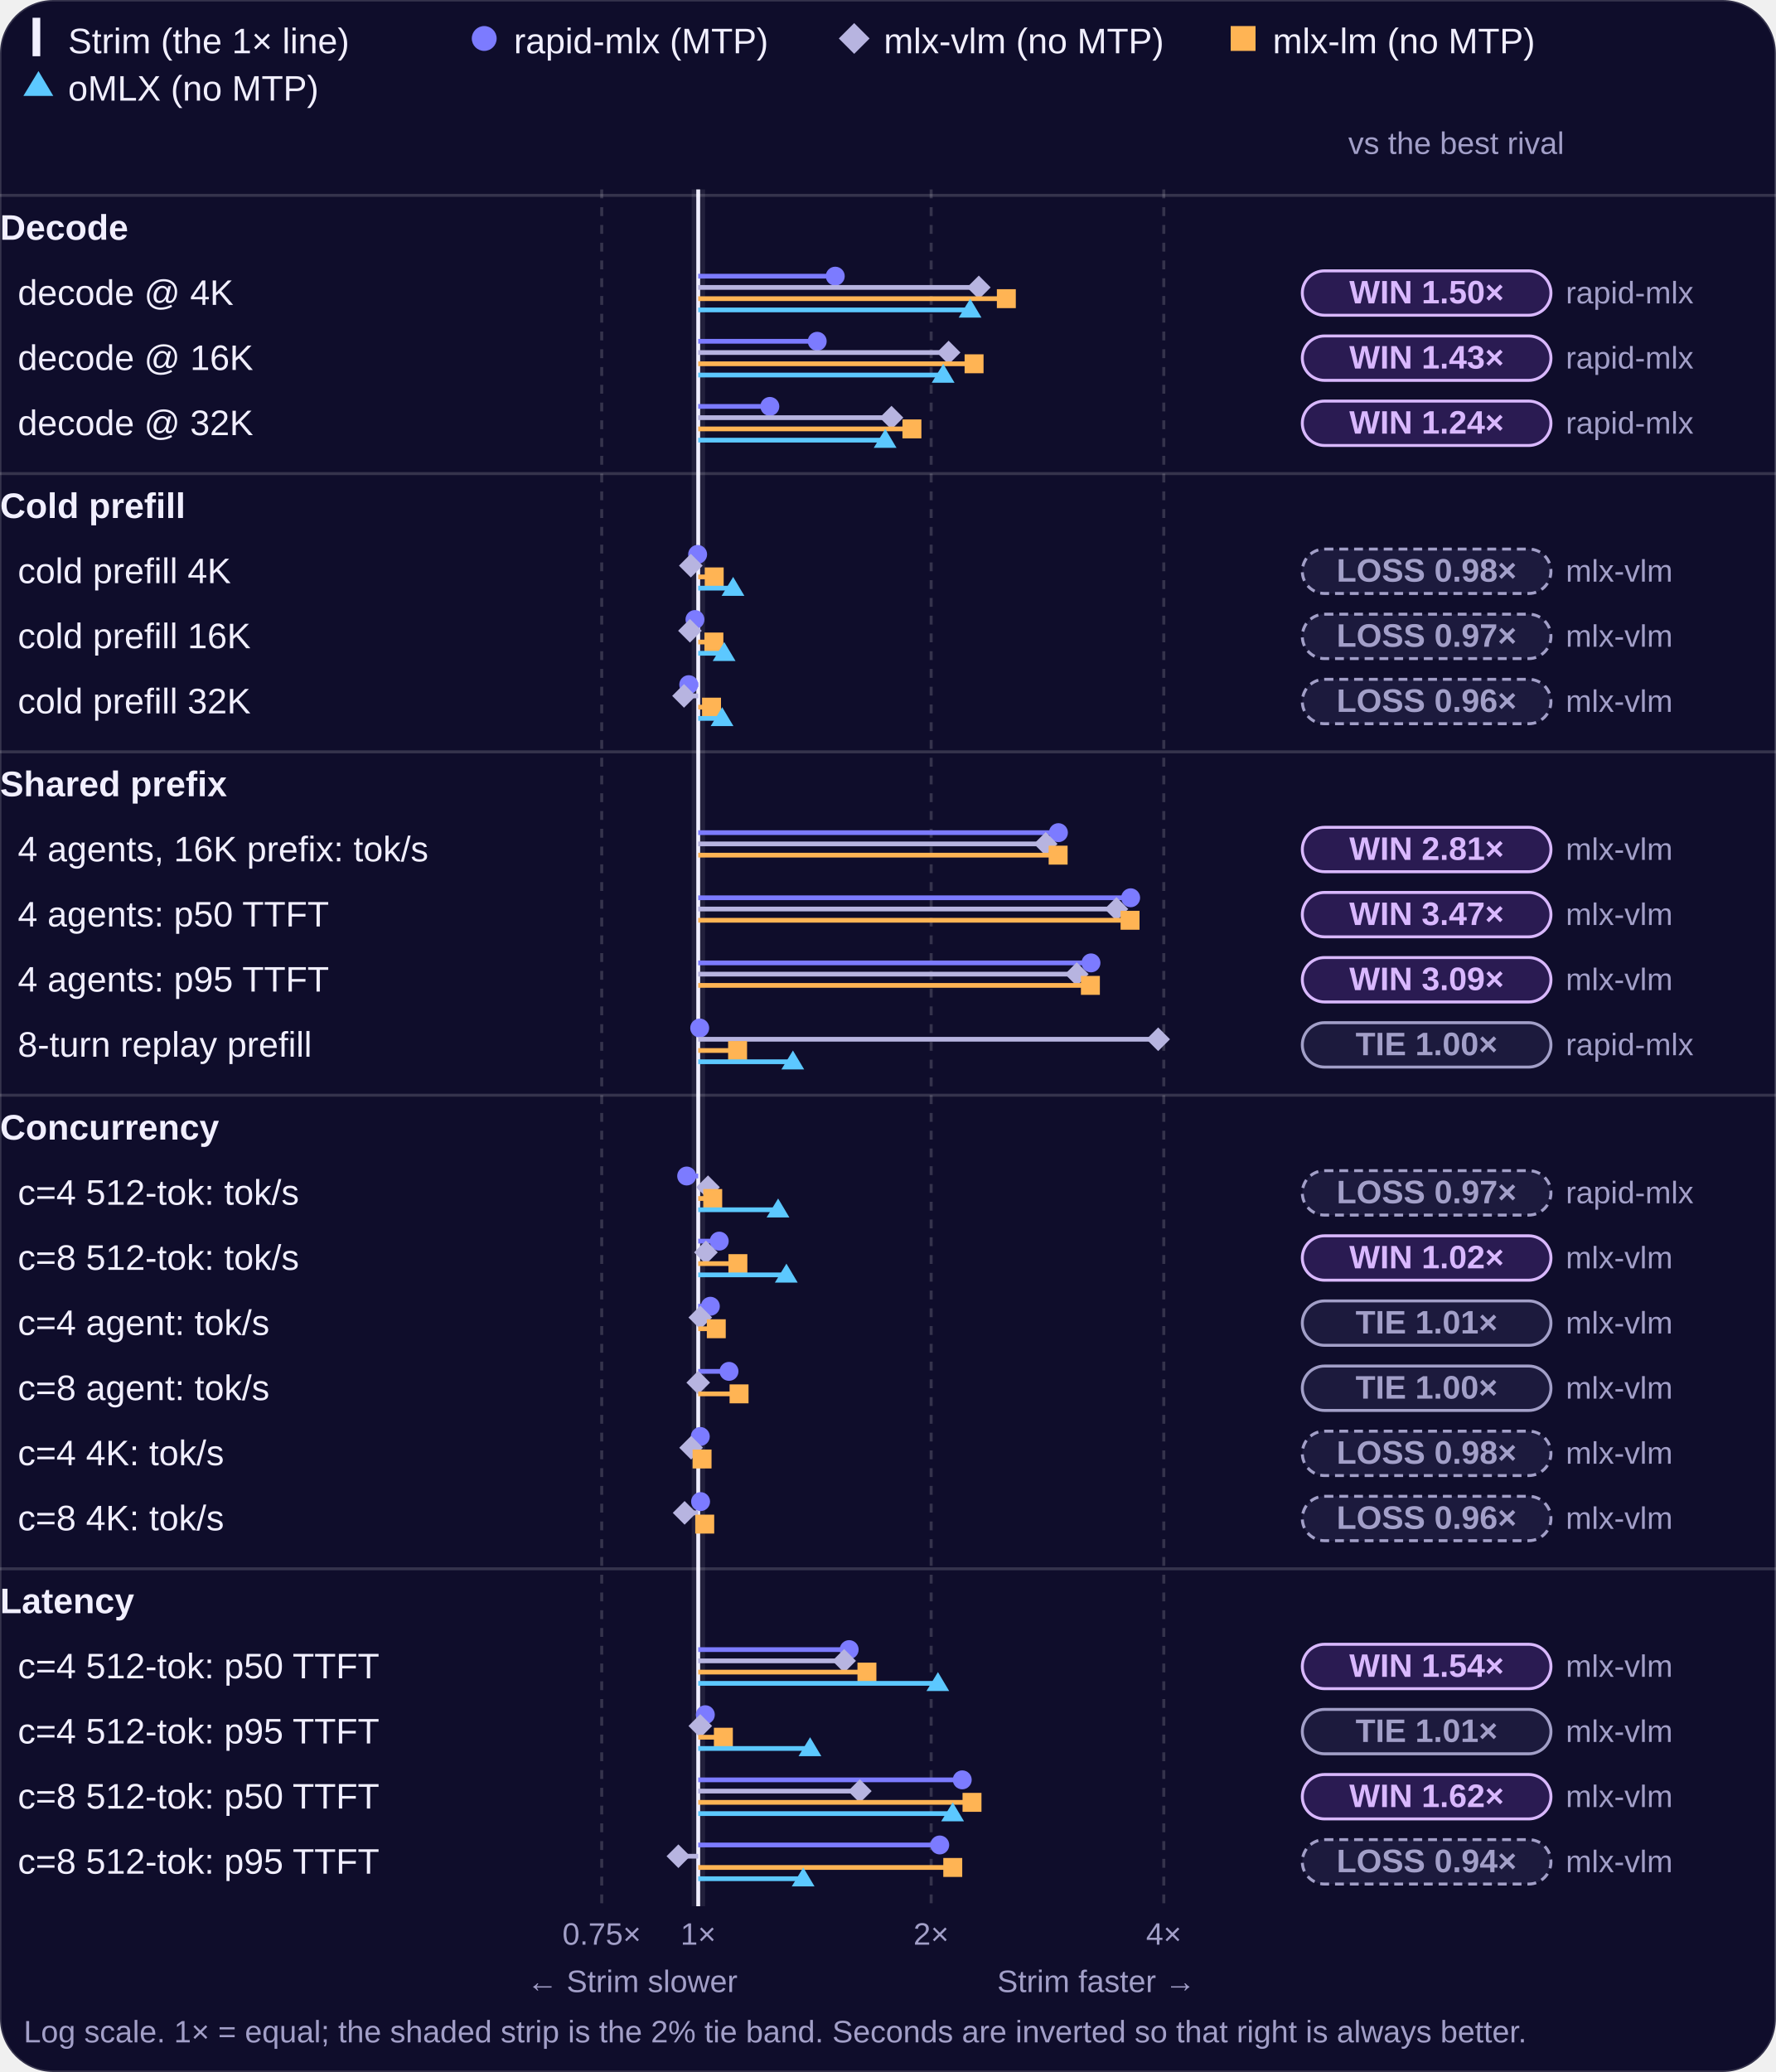
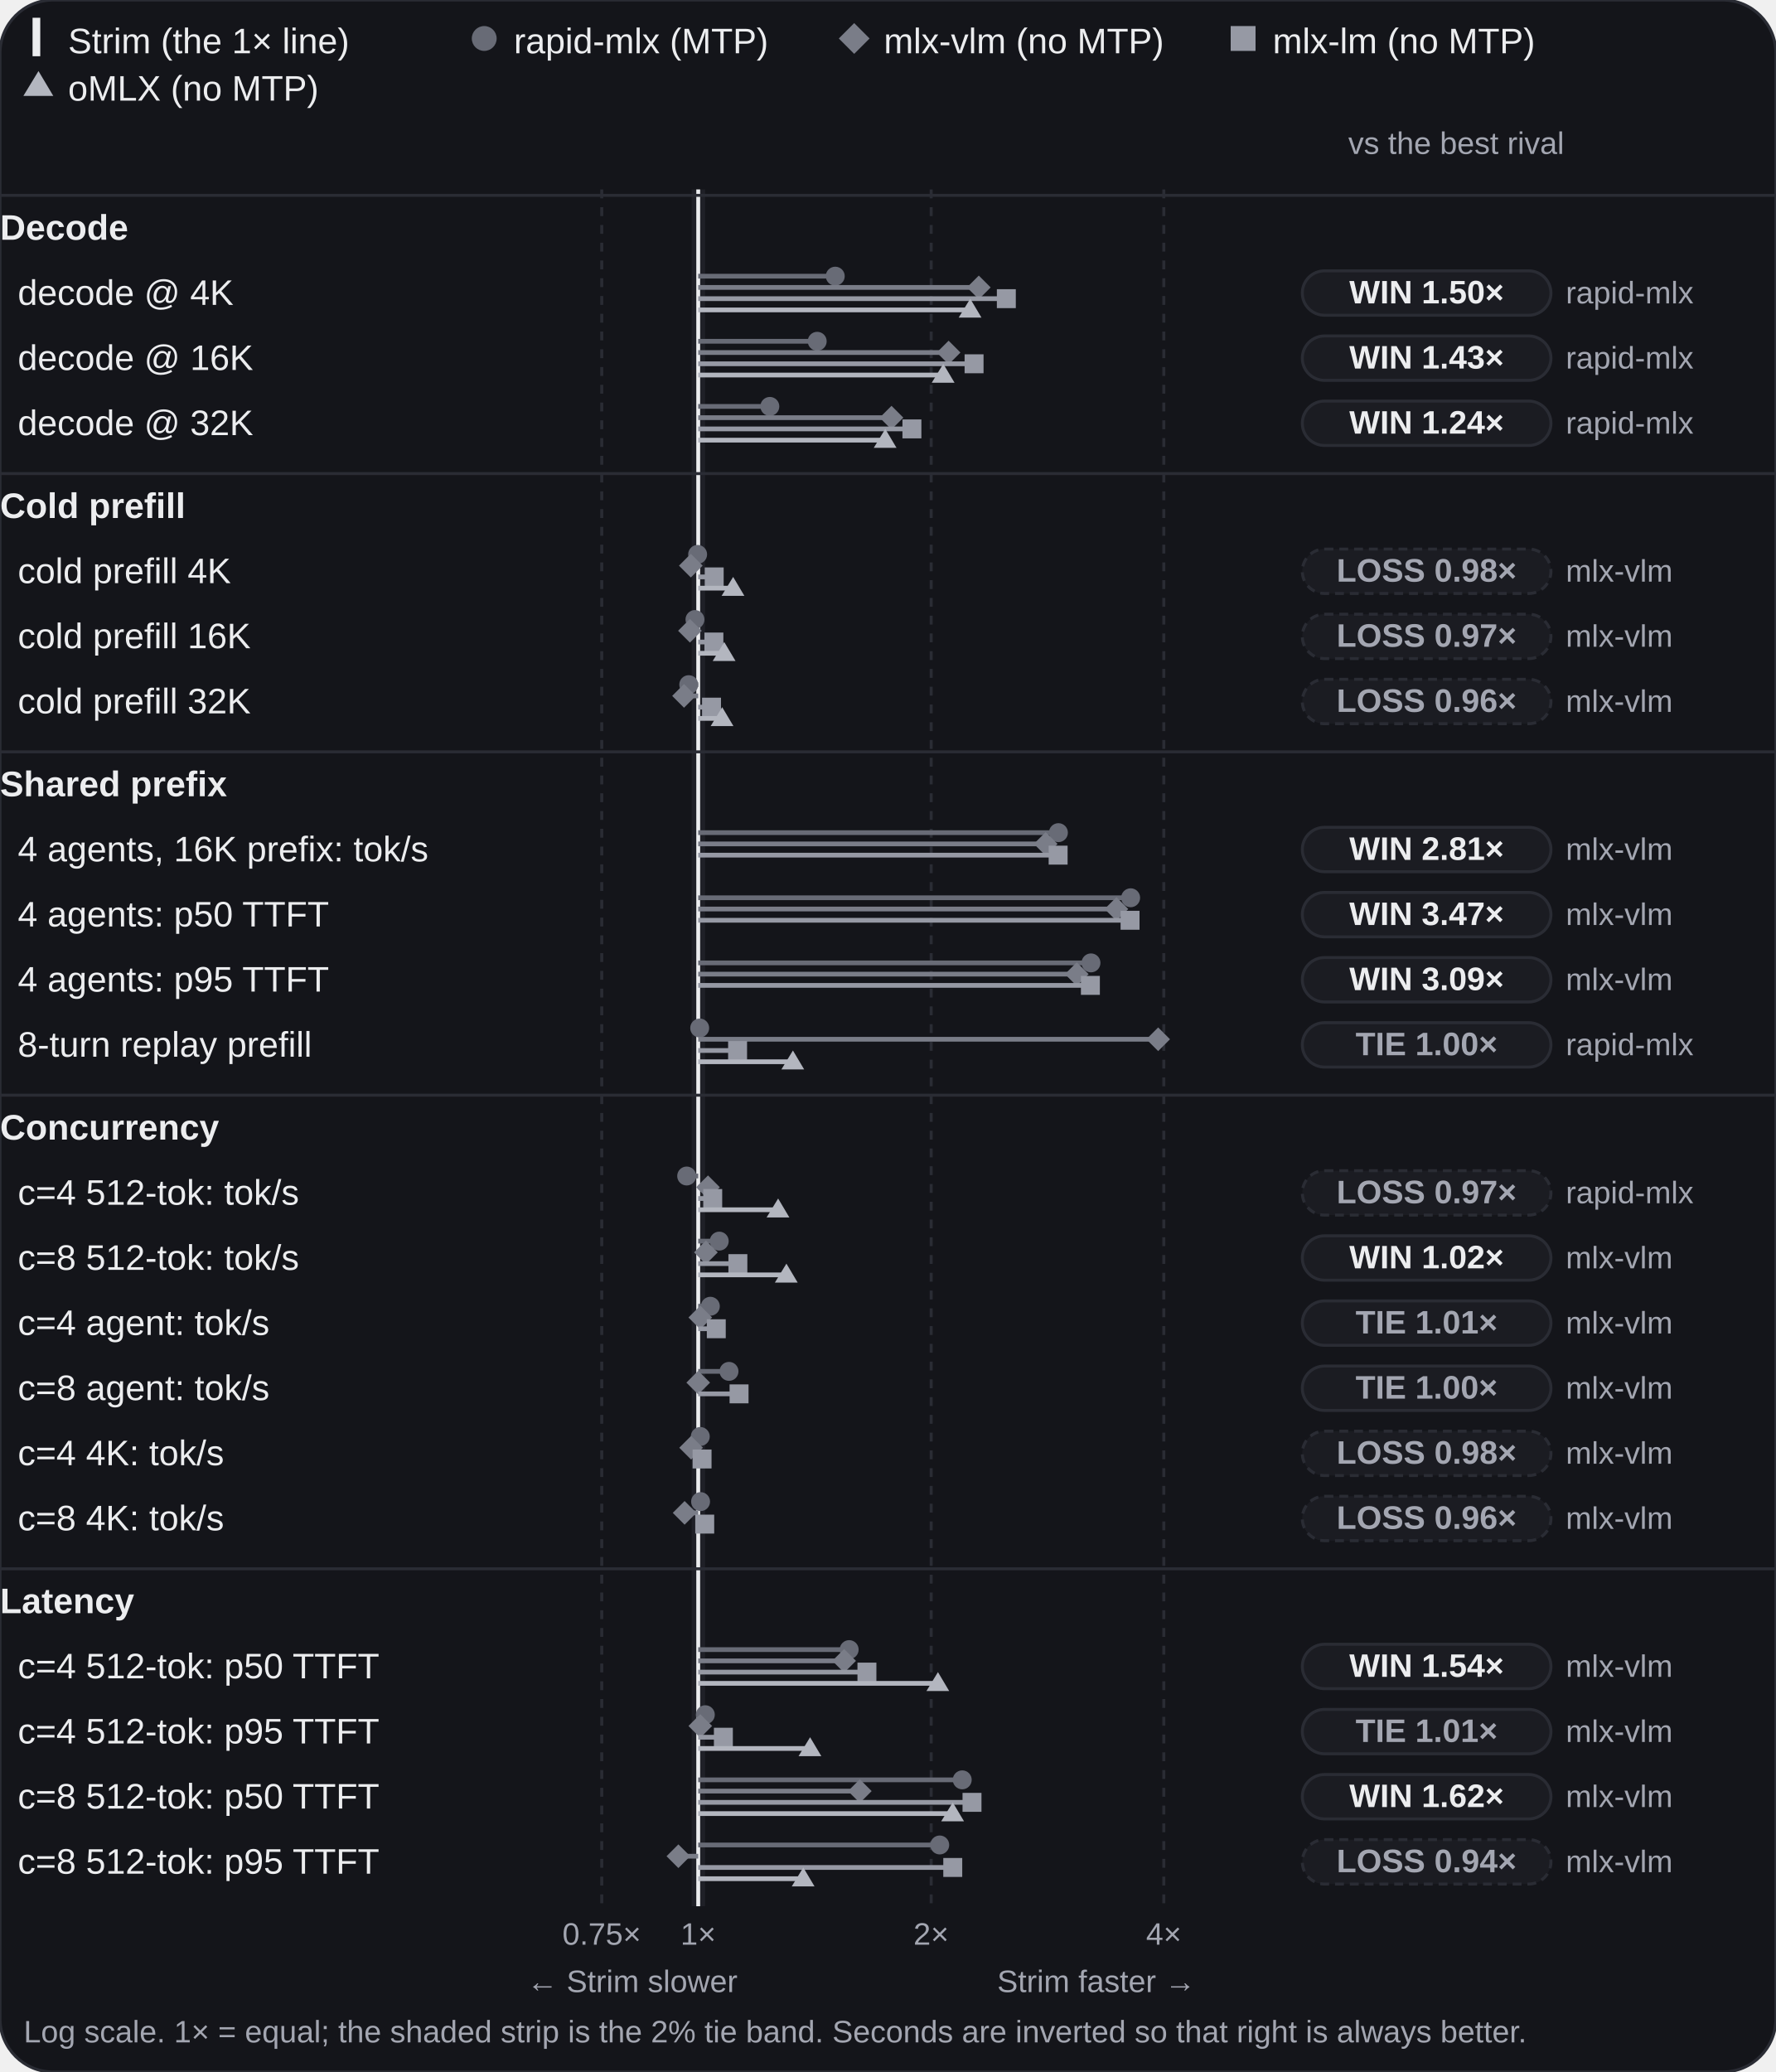
<svg xmlns="http://www.w3.org/2000/svg" class="hv" viewBox="0 0 600 700" role="img" aria-labelledby="hv1-t hv1-d" width="600" height="700">
-   <style>.hv text{font:12px -apple-system,"Helvetica Neue",Arial,system-ui,sans-serif;fill:#F1EFFF}
+   <style>.hv text{font:12px -apple-system,"Helvetica Neue",Arial,system-ui,sans-serif;fill:#ECEDEF}
.hv .mo{font-family:ui-monospace,SFMono-Regular,Menlo,Consolas,monospace}
- .hv .m{fill:#A29FC8}.hv .b{font-weight:700}.hv .s{font-size:10.5px}.hv .c{text-anchor:middle}.hv .e{text-anchor:end}
- .hv .bg{fill:#0F0D2B;stroke:rgba(255,255,255,.16)}.hv .hl{fill:#181640}.hv .g{stroke:rgba(255,255,255,.16);stroke-width:1;fill:none}.hv .d{stroke-dasharray:3 3}
- .hv .bd{fill:rgba(255,255,255,.16);opacity:.5}.hv .o{stroke:#F1EFFF;stroke-width:1.3}
- .hv .fg{fill:#F1EFFF}.hv .fs{fill:#FF4FD0}.hv .fr{fill:#7C7BFF}.hv .fv{fill:#B7B4E0}.hv .fq{fill:#FFB454}.hv .fp{fill:#5CC8FF}
- .hv .ls{stroke:#FF4FD0}.hv .lr{stroke:#7C7BFF;stroke-width:1.6}.hv .lv{stroke:#B7B4E0;stroke-width:1.6}.hv .lq{stroke:#FFB454;stroke-width:1.6}.hv .lp{stroke:#5CC8FF;stroke-width:1.6}
- .hv .pw rect{fill:#2A1B52;stroke:#D9B8FF}.hv .pl rect{fill:#1C1A3D;stroke:#A29FC8;stroke-dasharray:3 2}.hv .pt rect{fill:#1C1A3D;stroke:#A29FC8}
- .hv .pw text{fill:#D9B8FF}.hv .pl text{fill:#A29FC8}.hv .pt text{fill:#A29FC8}
+ .hv .m{fill:#A3A6B1}.hv .b{font-weight:700}.hv .s{font-size:10.5px}.hv .c{text-anchor:middle}.hv .e{text-anchor:end}
+ .hv .bg{fill:#14151A;stroke:#2A2C34}.hv .hl{fill:#1B1C22}.hv .g{stroke:#2A2C34;stroke-width:1;fill:none}.hv .d{stroke-dasharray:3 3}
+ .hv .bd{fill:#2A2C34;opacity:.5}.hv .o{stroke:#ECEDEF;stroke-width:1.3}
+ .hv .fg{fill:#ECEDEF}.hv .fs{fill:#7C7CF5}.hv .fr{fill:#686B76}.hv .fv{fill:#7A7D88}.hv .fq{fill:#9699A4}.hv .fp{fill:#B3B6BF}
+ .hv .ls{stroke:#7C7CF5}.hv .lr{stroke:#686B76;stroke-width:1.6}.hv .lv{stroke:#7A7D88;stroke-width:1.6}.hv .lq{stroke:#9699A4;stroke-width:1.6}.hv .lp{stroke:#B3B6BF;stroke-width:1.6}
+ .hv .pw rect,.hv .pl rect,.hv .pt rect{fill:#1B1C22;stroke:#2A2C34}.hv .pl rect{stroke-dasharray:3 2}
+ .hv .pw text{fill:#ECEDEF}.hv .pl text{fill:#A3A6B1}.hv .pt text{fill:#A3A6B1}
.hv .pw text,.hv .pl text,.hv .pt text{font-size:11px;font-weight:700}
.hv .hh{font-size:13px;font-weight:700}.hv .hv1{font-weight:700}
- .hv .nltk{stroke:#A29FC8;opacity:.55}.hv .nlld{stroke:#A29FC8;stroke-width:1;opacity:.5;stroke-dasharray:2 3}.hv .nlld.hot{stroke:#FF4FD0;opacity:.8}
- .hv .nldot{fill:#0F0D2B;stroke:#F1EFFF;stroke-width:2}.hv .nlspec{fill:#fff;opacity:.5}
- .hv .nlwk{stroke:#A29FC8;stroke-width:2.5;opacity:.6;stroke-linecap:round}
- .hv .nlv{font-size:17px;font-weight:600}.hv .nln{font-size:12.5px;fill:#A29FC8}.hv .nln.hot{fill:#F1EFFF;font-weight:600;font-size:14px}
+ .hv .nltk{stroke:#A3A6B1;opacity:.55}.hv .nlld{stroke:#A3A6B1;stroke-width:1;opacity:.5;stroke-dasharray:2 3}.hv .nlld.hot{stroke:#7C7CF5;opacity:.8}
+ .hv .nlaxis{stroke:#2A2C34;stroke-width:1.5}.hv .strim-dot{fill:#7C7CF5;stroke:#7C7CF5;stroke-width:2}.hv .strim-track{stroke:#7C7CF5;opacity:1}
+ .hv .nldot{fill:#14151A;stroke:#A3A6B1;stroke-width:2}.hv .nlspec{fill:#ECEDEF;opacity:.5}
+ .hv .nlwk{stroke:#A3A6B1;stroke-width:2.5;opacity:.6;stroke-linecap:round}
+ .hv .nlv{font-size:17px;font-weight:600}.hv .nln{font-size:12.5px;fill:#A3A6B1}.hv .nln.hot{fill:#ECEDEF;font-weight:600;font-size:14px}
.hv .nlv.hot{font-family:"Space Grotesk",-apple-system,"Helvetica Neue",Arial,sans-serif;font-size:54px;font-weight:700;letter-spacing:-.04em}
- .hv .tk{font-size:12px;fill:#A29FC8}
- .hv .gcard{fill:rgba(255,255,255,.1);stroke:rgba(255,255,255,.16)}.hv .gcard.loss{stroke-dasharray:5 4}
- .hv .gb{fill:none;stroke:rgba(255,255,255,.16);stroke-width:5;stroke-linecap:round}.hv .gv{fill:none;stroke-width:5;stroke-linecap:round}.hv .gv.lose{stroke:#A29FC8}
- .hv .g1{stroke:#F1EFFF;stroke-width:1.5;opacity:.6}.hv .gd{fill:#F1EFFF}.hv .gd.lose{fill:#A29FC8}
- .hv .gnum{font-size:30px;font-weight:700;letter-spacing:-.04em}.hv .gnum.lose{fill:#A29FC8}
- .hv .chipr{fill:none;stroke:#A29FC8}</style>
+ .hv .tk{font-size:12px;fill:#A3A6B1}
+ .hv .gcard{fill:#14151A;stroke:#2A2C34}.hv .gcard.loss{stroke-dasharray:5 4}
+ .hv .gb{fill:none;stroke:#2A2C34;stroke-width:5;stroke-linecap:round}.hv .gv{fill:none;stroke-width:5;stroke-linecap:round}.hv .gv.lose{stroke:#A3A6B1}
+ .hv .g1{stroke:#ECEDEF;stroke-width:1.5;opacity:.6}.hv .gd{fill:#ECEDEF}.hv .gd.lose{fill:#A3A6B1}
+ .hv .gnum{font-size:30px;font-weight:700;letter-spacing:-.04em}.hv .gnum.lose{fill:#A3A6B1}
+ .hv .chipr{fill:none;stroke:#A3A6B1}</style>
  <rect class="bg" width="600" height="700" rx="18" />
  <rect x="11" y="6" width="2.6" height="13" class="fg" />
  <text x="23" y="18">Strim (the 1× line)</text>
  <circle class="fr" cx="163.6" cy="13" r="4.2" />
  <text x="173.6" y="18">rapid-mlx (MTP)</text>
  <path class="fv" d="M288.6 7.8 l5.2 5.2 -5.2 5.2 -5.2 -5.2z" />
  <text x="298.6" y="18">mlx-vlm (no MTP)</text>
  <rect class="fq" x="415.8" y="8.8" width="8.4" height="8.4" />
  <text x="430" y="18">mlx-lm (no MTP)</text>
  <path class="fp" d="M13 24 l5 8.4 h-10.1z" />
  <text x="23" y="34">oMLX (no MTP)</text>
  <text class="m s c" x="492" y="52">vs the best rival</text>
  <rect class="bd" x="233.7" y="64" width="4.5" height="580" />
  <line class="g d" x1="203.3" x2="203.3" y1="64" y2="644" />
  <text class="m s c" x="203.3" y="657">0.75×</text>
  <line class="o" x1="235.9" x2="235.9" y1="64" y2="644" />
  <text class="m s c" x="235.9" y="657">1×</text>
  <line class="g d" x1="314.6" x2="314.6" y1="64" y2="644" />
  <text class="m s c" x="314.6" y="657">2×</text>
  <line class="g d" x1="393.2" x2="393.2" y1="64" y2="644" />
  <text class="m s c" x="393.2" y="657">4×</text>
  <text class="m s" x="178" y="673">← Strim slower</text>
  <text class="m s e" x="404" y="673">Strim faster →</text>
  <text class="m s" x="8" y="690">Log scale. 1× = equal; the shaded strip is the 2% tie band. Seconds are inverted so that right is always better.</text>
  <line class="g" x1="0" x2="600" y1="66" y2="66" />
  <text class="b" x="0" y="81">Decode</text>
  <g>
    <text x="6" y="103">decode @ 4K</text>
    <line class="lr" x1="235.9" x2="282.2" y1="93.3" y2="93.3" />
    <circle class="fr" cx="282.2" cy="93.3" r="3.2" />
    <line class="lv" x1="235.9" x2="330.7" y1="97.1" y2="97.1" />
    <path class="fv" d="M330.7 93.1 l4 4 -4 4 -4 -4z" />
    <line class="lq" x1="235.9" x2="340" y1="100.9" y2="100.9" />
    <rect class="fq" x="336.8" y="97.7" width="6.4" height="6.4" />
    <line class="lp" x1="235.9" x2="327.8" y1="104.7" y2="104.7" />
    <path class="fp" d="M327.8 100.9 l3.8 6.4 h-7.7z" />
    <g class="pw">
      <rect x="440" y="91.5" width="84" height="15" rx="7.5" />
      <text class="c" x="482" y="102.5">WIN 1.50×</text>
    </g>
    <text class="m s" x="529" y="102.5">rapid-mlx</text>
  </g>
  <g>
    <text x="6" y="125">decode @ 16K</text>
    <line class="lr" x1="235.9" x2="276.1" y1="115.3" y2="115.3" />
    <circle class="fr" cx="276.1" cy="115.3" r="3.2" />
    <line class="lv" x1="235.9" x2="320.5" y1="119.1" y2="119.1" />
    <path class="fv" d="M320.5 115.1 l4 4 -4 4 -4 -4z" />
    <line class="lq" x1="235.9" x2="329.1" y1="122.9" y2="122.9" />
    <rect class="fq" x="325.9" y="119.7" width="6.4" height="6.4" />
    <line class="lp" x1="235.9" x2="318.7" y1="126.7" y2="126.7" />
    <path class="fp" d="M318.7 122.9 l3.8 6.4 h-7.7z" />
    <g class="pw">
      <rect x="440" y="113.5" width="84" height="15" rx="7.5" />
      <text class="c" x="482" y="124.5">WIN 1.43×</text>
    </g>
    <text class="m s" x="529" y="124.5">rapid-mlx</text>
  </g>
  <g>
    <text x="6" y="147">decode @ 32K</text>
    <line class="lr" x1="235.9" x2="260.1" y1="137.3" y2="137.3" />
    <circle class="fr" cx="260.1" cy="137.3" r="3.2" />
    <line class="lv" x1="235.9" x2="301.2" y1="141.1" y2="141.1" />
    <path class="fv" d="M301.2 137.1 l4 4 -4 4 -4 -4z" />
    <line class="lq" x1="235.9" x2="308.1" y1="144.9" y2="144.9" />
    <rect class="fq" x="304.9" y="141.7" width="6.4" height="6.4" />
    <line class="lp" x1="235.9" x2="299.1" y1="148.7" y2="148.7" />
    <path class="fp" d="M299.1 144.9 l3.8 6.4 h-7.7z" />
    <g class="pw">
      <rect x="440" y="135.5" width="84" height="15" rx="7.5" />
      <text class="c" x="482" y="146.5">WIN 1.24×</text>
    </g>
    <text class="m s" x="529" y="146.5">rapid-mlx</text>
  </g>
  <line class="g" x1="0" x2="600" y1="160" y2="160" />
  <text class="b" x="0" y="175">Cold prefill</text>
  <g>
    <text x="6" y="197">cold prefill 4K</text>
    <line class="lr" x1="235.9" x2="235.7" y1="187.3" y2="187.3" />
    <circle class="fr" cx="235.7" cy="187.3" r="3.2" />
    <line class="lv" x1="235.9" x2="233.4" y1="191.1" y2="191.1" />
    <path class="fv" d="M233.4 187.1 l4 4 -4 4 -4 -4z" />
    <line class="lq" x1="235.9" x2="241.3" y1="194.9" y2="194.9" />
    <rect class="fq" x="238.1" y="191.7" width="6.4" height="6.4" />
    <line class="lp" x1="235.9" x2="247.7" y1="198.7" y2="198.7" />
    <path class="fp" d="M247.7 194.9 l3.8 6.4 h-7.7z" />
    <g class="pl">
      <rect x="440" y="185.5" width="84" height="15" rx="7.5" />
      <text class="c" x="482" y="196.5">LOSS 0.98×</text>
    </g>
    <text class="m s" x="529" y="196.5">mlx-vlm</text>
  </g>
  <g>
    <text x="6" y="219">cold prefill 16K</text>
    <line class="lr" x1="235.9" x2="234.8" y1="209.3" y2="209.3" />
    <circle class="fr" cx="234.8" cy="209.3" r="3.2" />
    <line class="lv" x1="235.9" x2="233.1" y1="213.1" y2="213.1" />
    <path class="fv" d="M233.1 209.1 l4 4 -4 4 -4 -4z" />
    <line class="lq" x1="235.9" x2="241.2" y1="216.9" y2="216.9" />
    <rect class="fq" x="238" y="213.7" width="6.4" height="6.4" />
    <line class="lp" x1="235.9" x2="244.7" y1="220.7" y2="220.7" />
    <path class="fp" d="M244.7 216.9 l3.8 6.4 h-7.7z" />
    <g class="pl">
      <rect x="440" y="207.5" width="84" height="15" rx="7.5" />
      <text class="c" x="482" y="218.5">LOSS 0.97×</text>
    </g>
    <text class="m s" x="529" y="218.5">mlx-vlm</text>
  </g>
  <g>
    <text x="6" y="241">cold prefill 32K</text>
    <line class="lr" x1="235.9" x2="232.7" y1="231.3" y2="231.3" />
    <circle class="fr" cx="232.7" cy="231.3" r="3.2" />
    <line class="lv" x1="235.9" x2="231.1" y1="235.1" y2="235.1" />
    <path class="fv" d="M231.1 231.1 l4 4 -4 4 -4 -4z" />
    <line class="lq" x1="235.9" x2="240.4" y1="238.9" y2="238.9" />
    <rect class="fq" x="237.2" y="235.7" width="6.4" height="6.4" />
    <line class="lp" x1="235.9" x2="244" y1="242.7" y2="242.7" />
    <path class="fp" d="M244 238.9 l3.8 6.4 h-7.7z" />
    <g class="pl">
      <rect x="440" y="229.5" width="84" height="15" rx="7.5" />
      <text class="c" x="482" y="240.5">LOSS 0.96×</text>
    </g>
    <text class="m s" x="529" y="240.5">mlx-vlm</text>
  </g>
  <line class="g" x1="0" x2="600" y1="254" y2="254" />
  <text class="b" x="0" y="269">Shared prefix</text>
  <g>
    <text x="6" y="291">4 agents, 16K prefix: tok/s</text>
    <line class="lr" x1="235.9" x2="357.6" y1="281.3" y2="281.3" />
    <circle class="fr" cx="357.6" cy="281.3" r="3.2" />
    <line class="lv" x1="235.9" x2="353.3" y1="285.1" y2="285.1" />
    <path class="fv" d="M353.3 281.1 l4 4 -4 4 -4 -4z" />
    <line class="lq" x1="235.9" x2="357.5" y1="288.9" y2="288.9" />
    <rect class="fq" x="354.3" y="285.7" width="6.4" height="6.4" />
    <g class="pw">
      <rect x="440" y="279.5" width="84" height="15" rx="7.5" />
      <text class="c" x="482" y="290.5">WIN 2.81×</text>
    </g>
    <text class="m s" x="529" y="290.5">mlx-vlm</text>
  </g>
  <g>
    <text x="6" y="313">4 agents: p50 TTFT</text>
    <line class="lr" x1="235.9" x2="382" y1="303.3" y2="303.3" />
    <circle class="fr" cx="382" cy="303.3" r="3.2" />
    <line class="lv" x1="235.9" x2="377.2" y1="307.1" y2="307.1" />
    <path class="fv" d="M377.2 303.1 l4 4 -4 4 -4 -4z" />
    <line class="lq" x1="235.9" x2="381.8" y1="310.9" y2="310.9" />
    <rect class="fq" x="378.6" y="307.7" width="6.4" height="6.4" />
    <g class="pw">
      <rect x="440" y="301.5" width="84" height="15" rx="7.5" />
      <text class="c" x="482" y="312.5">WIN 3.47×</text>
    </g>
    <text class="m s" x="529" y="312.5">mlx-vlm</text>
  </g>
  <g>
    <text x="6" y="335">4 agents: p95 TTFT</text>
    <line class="lr" x1="235.9" x2="368.6" y1="325.3" y2="325.3" />
    <circle class="fr" cx="368.6" cy="325.3" r="3.2" />
    <line class="lv" x1="235.9" x2="363.8" y1="329.1" y2="329.1" />
    <path class="fv" d="M363.8 325.1 l4 4 -4 4 -4 -4z" />
    <line class="lq" x1="235.9" x2="368.4" y1="332.9" y2="332.9" />
    <rect class="fq" x="365.2" y="329.7" width="6.4" height="6.4" />
    <g class="pw">
      <rect x="440" y="323.5" width="84" height="15" rx="7.5" />
      <text class="c" x="482" y="334.5">WIN 3.09×</text>
    </g>
    <text class="m s" x="529" y="334.5">mlx-vlm</text>
  </g>
  <g>
    <text x="6" y="357">8-turn replay prefill</text>
    <line class="lr" x1="235.9" x2="236.4" y1="347.3" y2="347.3" />
    <circle class="fr" cx="236.4" cy="347.3" r="3.2" />
    <line class="lv" x1="235.9" x2="391.3" y1="351.1" y2="351.1" />
    <path class="fv" d="M391.3 347.1 l4 4 -4 4 -4 -4z" />
    <line class="lq" x1="235.9" x2="249.2" y1="354.9" y2="354.9" />
    <rect class="fq" x="246" y="351.7" width="6.4" height="6.4" />
    <line class="lp" x1="235.9" x2="267.9" y1="358.7" y2="358.7" />
    <path class="fp" d="M267.9 354.9 l3.8 6.4 h-7.7z" />
    <g class="pt">
      <rect x="440" y="345.5" width="84" height="15" rx="7.5" />
      <text class="c" x="482" y="356.5">TIE 1.00×</text>
    </g>
    <text class="m s" x="529" y="356.5">rapid-mlx</text>
  </g>
  <line class="g" x1="0" x2="600" y1="370" y2="370" />
  <text class="b" x="0" y="385">Concurrency</text>
  <g>
    <text x="6" y="407">c=4 512-tok: tok/s</text>
    <line class="lr" x1="235.9" x2="232" y1="397.3" y2="397.3" />
    <circle class="fr" cx="232" cy="397.3" r="3.2" />
    <line class="lv" x1="235.9" x2="239.2" y1="401.1" y2="401.1" />
    <path class="fv" d="M239.2 397.1 l4 4 -4 4 -4 -4z" />
    <line class="lq" x1="235.9" x2="240.8" y1="404.9" y2="404.9" />
    <rect class="fq" x="237.6" y="401.7" width="6.4" height="6.4" />
    <line class="lp" x1="235.9" x2="262.9" y1="408.7" y2="408.7" />
    <path class="fp" d="M262.9 404.9 l3.8 6.4 h-7.7z" />
    <g class="pl">
      <rect x="440" y="395.5" width="84" height="15" rx="7.5" />
      <text class="c" x="482" y="406.5">LOSS 0.97×</text>
    </g>
    <text class="m s" x="529" y="406.5">rapid-mlx</text>
  </g>
  <g>
    <text x="6" y="429">c=8 512-tok: tok/s</text>
    <line class="lr" x1="235.9" x2="243" y1="419.3" y2="419.3" />
    <circle class="fr" cx="243" cy="419.3" r="3.2" />
    <line class="lv" x1="235.9" x2="238.5" y1="423.1" y2="423.1" />
    <path class="fv" d="M238.5 419.1 l4 4 -4 4 -4 -4z" />
    <line class="lq" x1="235.9" x2="249.3" y1="426.9" y2="426.9" />
    <rect class="fq" x="246.1" y="423.7" width="6.4" height="6.4" />
    <line class="lp" x1="235.9" x2="265.7" y1="430.7" y2="430.7" />
    <path class="fp" d="M265.7 426.9 l3.8 6.4 h-7.7z" />
    <g class="pw">
      <rect x="440" y="417.5" width="84" height="15" rx="7.5" />
      <text class="c" x="482" y="428.5">WIN 1.02×</text>
    </g>
    <text class="m s" x="529" y="428.5">mlx-vlm</text>
  </g>
  <g>
    <text x="6" y="451">c=4 agent: tok/s</text>
    <line class="lr" x1="235.9" x2="240" y1="441.3" y2="441.3" />
    <circle class="fr" cx="240" cy="441.3" r="3.2" />
    <line class="lv" x1="235.9" x2="236.6" y1="445.1" y2="445.1" />
    <path class="fv" d="M236.6 441.1 l4 4 -4 4 -4 -4z" />
    <line class="lq" x1="235.9" x2="242" y1="448.9" y2="448.9" />
    <rect class="fq" x="238.8" y="445.7" width="6.4" height="6.4" />
    <g class="pt">
      <rect x="440" y="439.5" width="84" height="15" rx="7.5" />
      <text class="c" x="482" y="450.5">TIE 1.01×</text>
    </g>
    <text class="m s" x="529" y="450.5">mlx-vlm</text>
  </g>
  <g>
    <text x="6" y="473">c=8 agent: tok/s</text>
    <line class="lr" x1="235.9" x2="246.3" y1="463.3" y2="463.3" />
    <circle class="fr" cx="246.3" cy="463.3" r="3.2" />
    <line class="lv" x1="235.9" x2="235.9" y1="467.1" y2="467.1" />
    <path class="fv" d="M235.9 463.1 l4 4 -4 4 -4 -4z" />
    <line class="lq" x1="235.9" x2="249.7" y1="470.9" y2="470.9" />
    <rect class="fq" x="246.5" y="467.7" width="6.4" height="6.4" />
    <g class="pt">
      <rect x="440" y="461.5" width="84" height="15" rx="7.5" />
      <text class="c" x="482" y="472.5">TIE 1.00×</text>
    </g>
    <text class="m s" x="529" y="472.5">mlx-vlm</text>
  </g>
  <g>
    <text x="6" y="495">c=4 4K: tok/s</text>
    <line class="lr" x1="235.9" x2="236.6" y1="485.3" y2="485.3" />
    <circle class="fr" cx="236.6" cy="485.3" r="3.2" />
    <line class="lv" x1="235.9" x2="233.5" y1="489.1" y2="489.1" />
    <path class="fv" d="M233.5 485.1 l4 4 -4 4 -4 -4z" />
    <line class="lq" x1="235.9" x2="237.2" y1="492.9" y2="492.9" />
    <rect class="fq" x="234" y="489.7" width="6.4" height="6.4" />
    <g class="pl">
      <rect x="440" y="483.5" width="84" height="15" rx="7.5" />
      <text class="c" x="482" y="494.5">LOSS 0.98×</text>
    </g>
    <text class="m s" x="529" y="494.5">mlx-vlm</text>
  </g>
  <g>
    <text x="6" y="517">c=8 4K: tok/s</text>
    <line class="lr" x1="235.9" x2="236.7" y1="507.3" y2="507.3" />
    <circle class="fr" cx="236.7" cy="507.3" r="3.2" />
    <line class="lv" x1="235.9" x2="231.3" y1="511.1" y2="511.1" />
    <path class="fv" d="M231.3 507.1 l4 4 -4 4 -4 -4z" />
    <line class="lq" x1="235.9" x2="238.1" y1="514.9" y2="514.9" />
    <rect class="fq" x="234.9" y="511.7" width="6.4" height="6.4" />
    <g class="pl">
      <rect x="440" y="505.5" width="84" height="15" rx="7.5" />
      <text class="c" x="482" y="516.5">LOSS 0.96×</text>
    </g>
    <text class="m s" x="529" y="516.5">mlx-vlm</text>
  </g>
  <line class="g" x1="0" x2="600" y1="530" y2="530" />
  <text class="b" x="0" y="545">Latency</text>
  <g>
    <text x="6" y="567">c=4 512-tok: p50 TTFT</text>
    <line class="lr" x1="235.9" x2="286.9" y1="557.3" y2="557.3" />
    <circle class="fr" cx="286.9" cy="557.3" r="3.2" />
    <line class="lv" x1="235.9" x2="285.2" y1="561.1" y2="561.1" />
    <path class="fv" d="M285.2 557.1 l4 4 -4 4 -4 -4z" />
    <line class="lq" x1="235.9" x2="292.9" y1="564.9" y2="564.9" />
    <rect class="fq" x="289.7" y="561.7" width="6.4" height="6.4" />
    <line class="lp" x1="235.9" x2="316.9" y1="568.7" y2="568.7" />
    <path class="fp" d="M316.9 564.9 l3.8 6.4 h-7.7z" />
    <g class="pw">
      <rect x="440" y="555.5" width="84" height="15" rx="7.5" />
      <text class="c" x="482" y="566.5">WIN 1.54×</text>
    </g>
    <text class="m s" x="529" y="566.5">mlx-vlm</text>
  </g>
  <g>
    <text x="6" y="589">c=4 512-tok: p95 TTFT</text>
    <line class="lr" x1="235.9" x2="238.3" y1="579.3" y2="579.3" />
    <circle class="fr" cx="238.3" cy="579.3" r="3.2" />
    <line class="lv" x1="235.9" x2="236.6" y1="583.1" y2="583.1" />
    <path class="fv" d="M236.6 579.1 l4 4 -4 4 -4 -4z" />
    <line class="lq" x1="235.9" x2="244.4" y1="586.9" y2="586.9" />
    <rect class="fq" x="241.2" y="583.7" width="6.4" height="6.4" />
    <line class="lp" x1="235.9" x2="273.7" y1="590.7" y2="590.7" />
    <path class="fp" d="M273.7 586.9 l3.8 6.4 h-7.7z" />
    <g class="pt">
      <rect x="440" y="577.5" width="84" height="15" rx="7.5" />
      <text class="c" x="482" y="588.5">TIE 1.01×</text>
    </g>
    <text class="m s" x="529" y="588.5">mlx-vlm</text>
  </g>
  <g>
    <text x="6" y="611">c=8 512-tok: p50 TTFT</text>
    <line class="lr" x1="235.9" x2="325.1" y1="601.3" y2="601.3" />
    <circle class="fr" cx="325.1" cy="601.3" r="3.2" />
    <line class="lv" x1="235.9" x2="290.5" y1="605.1" y2="605.1" />
    <path class="fv" d="M290.5 601.1 l4 4 -4 4 -4 -4z" />
    <line class="lq" x1="235.9" x2="328.4" y1="608.9" y2="608.9" />
    <rect class="fq" x="325.2" y="605.7" width="6.4" height="6.4" />
    <line class="lp" x1="235.9" x2="321.9" y1="612.7" y2="612.7" />
    <path class="fp" d="M321.9 608.9 l3.8 6.4 h-7.7z" />
    <g class="pw">
      <rect x="440" y="599.5" width="84" height="15" rx="7.5" />
      <text class="c" x="482" y="610.5">WIN 1.62×</text>
    </g>
    <text class="m s" x="529" y="610.5">mlx-vlm</text>
  </g>
  <g>
    <text x="6" y="633">c=8 512-tok: p95 TTFT</text>
    <line class="lr" x1="235.9" x2="317.5" y1="623.3" y2="623.3" />
    <circle class="fr" cx="317.5" cy="623.3" r="3.2" />
    <line class="lv" x1="235.9" x2="229.2" y1="627.1" y2="627.1" />
    <path class="fv" d="M229.2 623.1 l4 4 -4 4 -4 -4z" />
    <line class="lq" x1="235.9" x2="321.9" y1="630.9" y2="630.9" />
    <rect class="fq" x="318.7" y="627.7" width="6.4" height="6.4" />
    <line class="lp" x1="235.9" x2="271.4" y1="634.7" y2="634.7" />
    <path class="fp" d="M271.4 630.9 l3.8 6.4 h-7.7z" />
    <g class="pl">
      <rect x="440" y="621.5" width="84" height="15" rx="7.5" />
      <text class="c" x="482" y="632.5">LOSS 0.94×</text>
    </g>
    <text class="m s" x="529" y="632.5">mlx-vlm</text>
  </g>
</svg>
